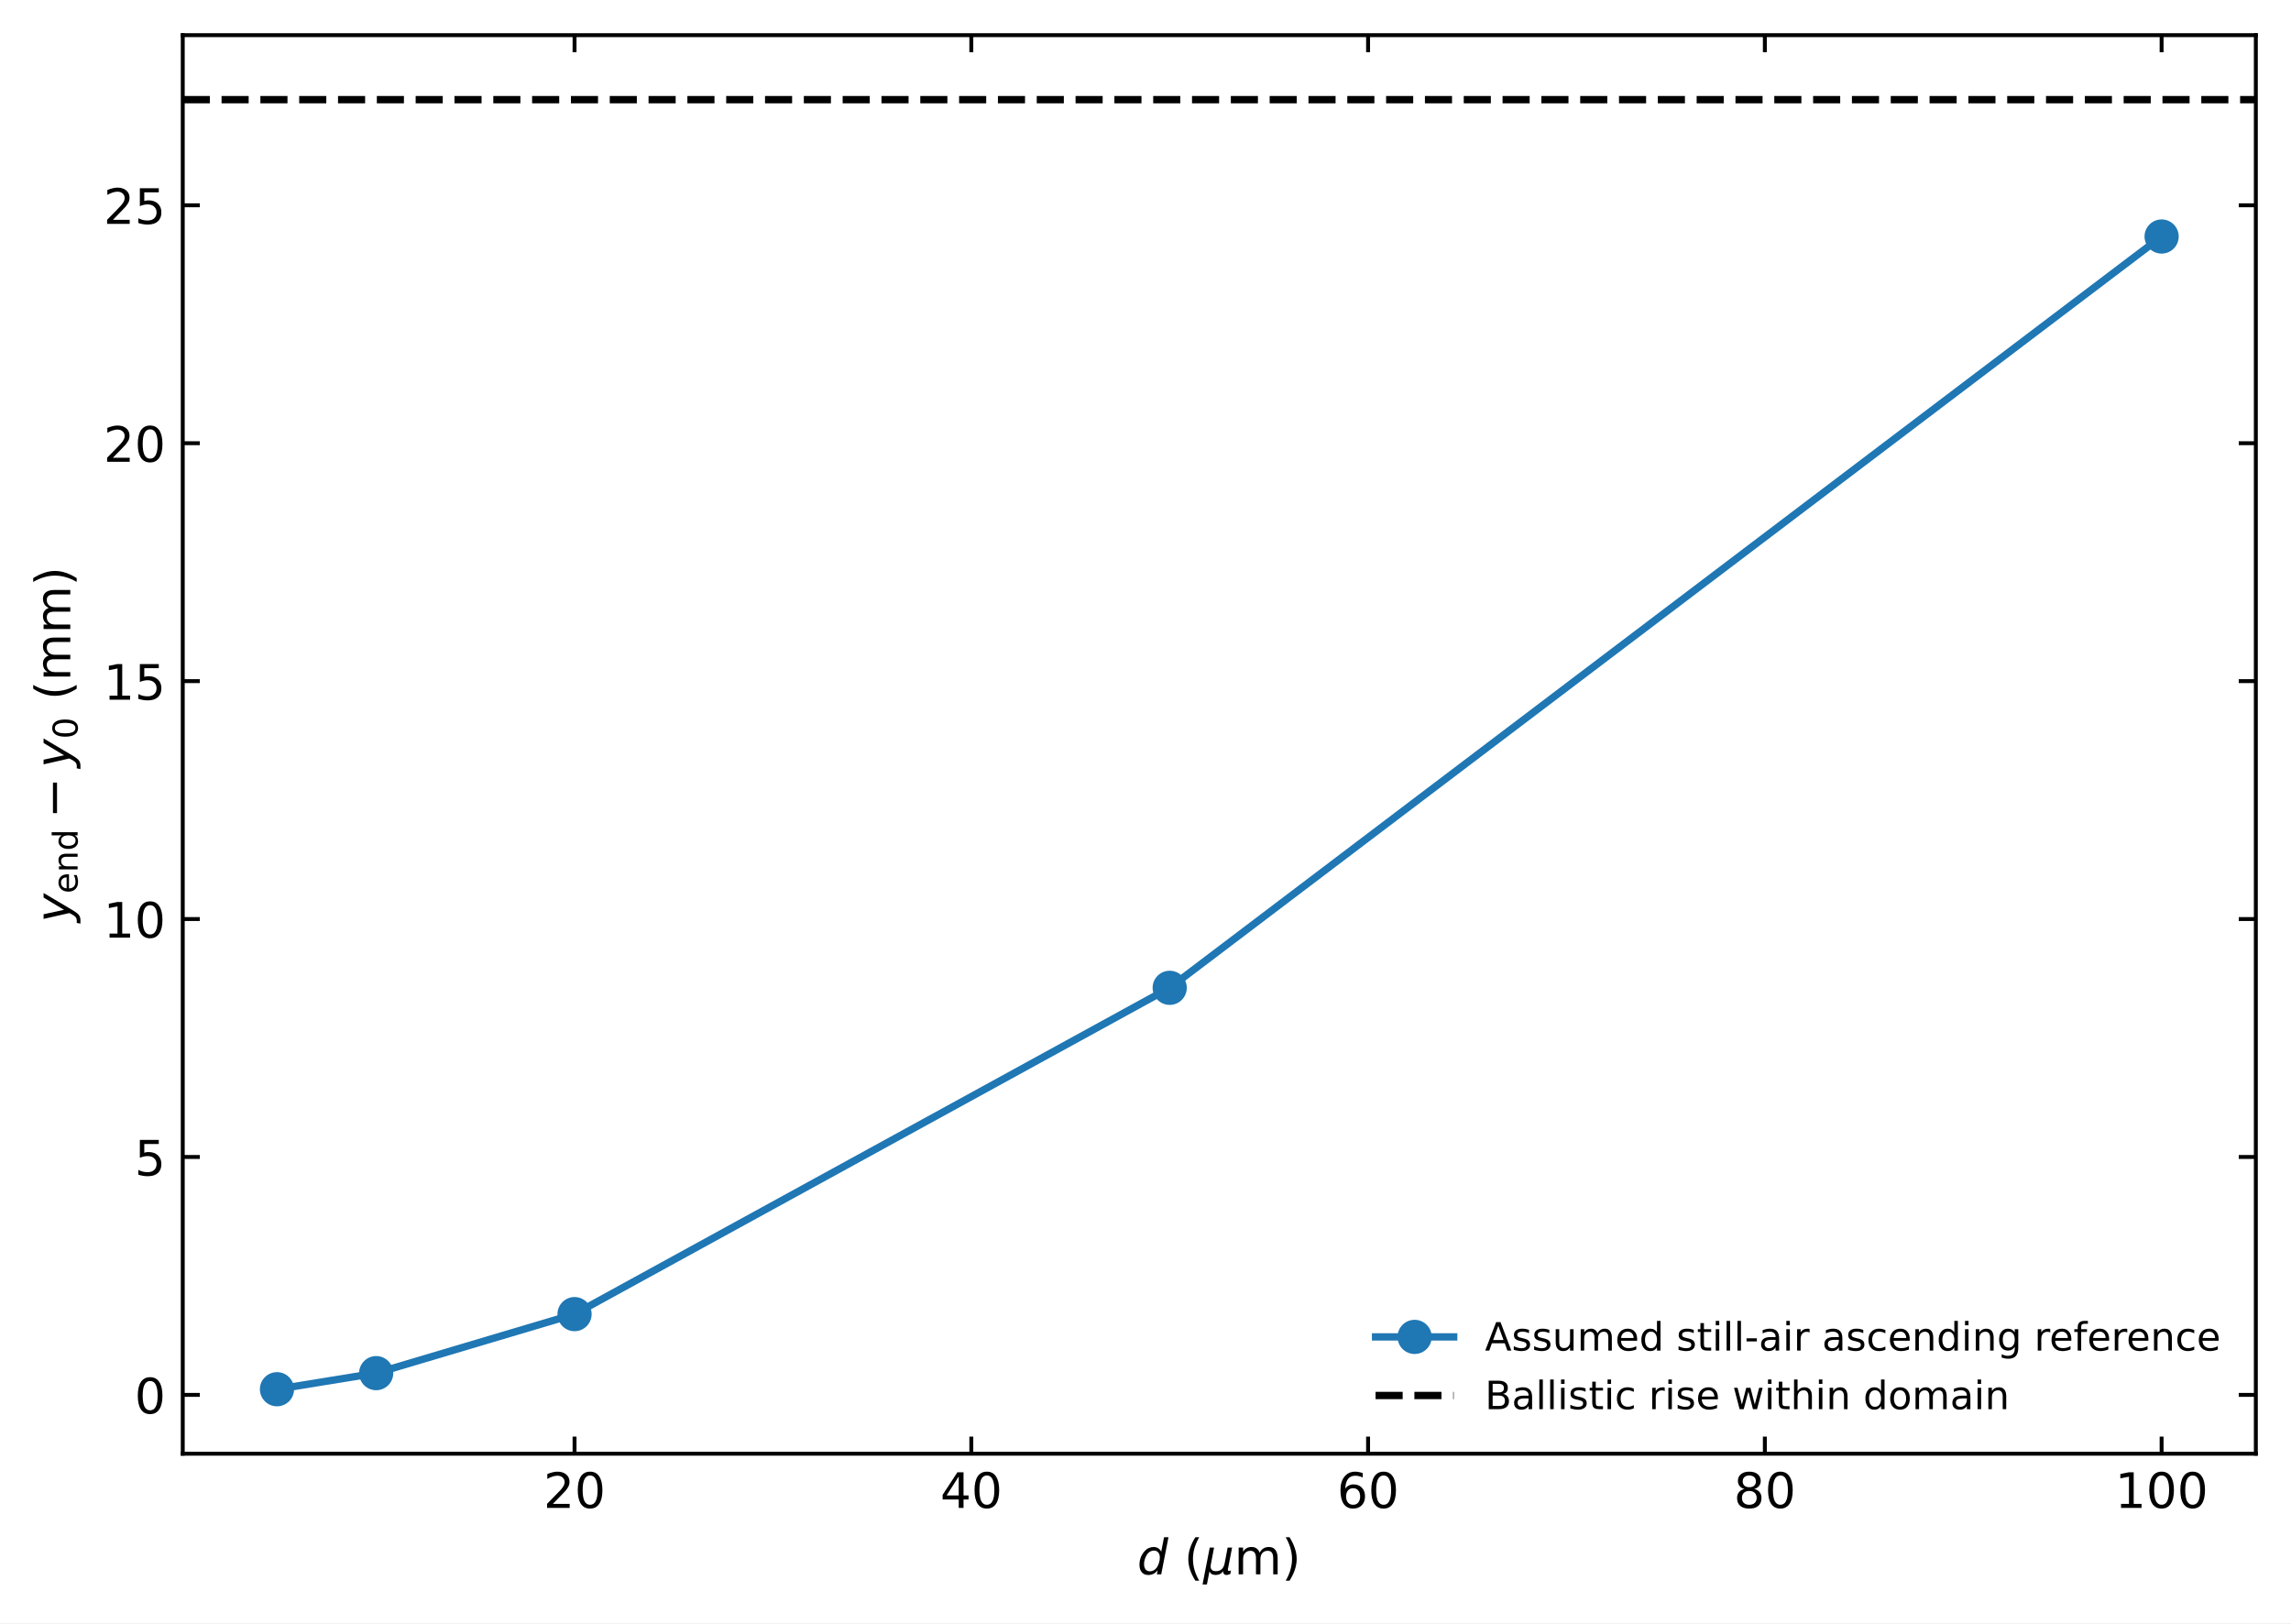
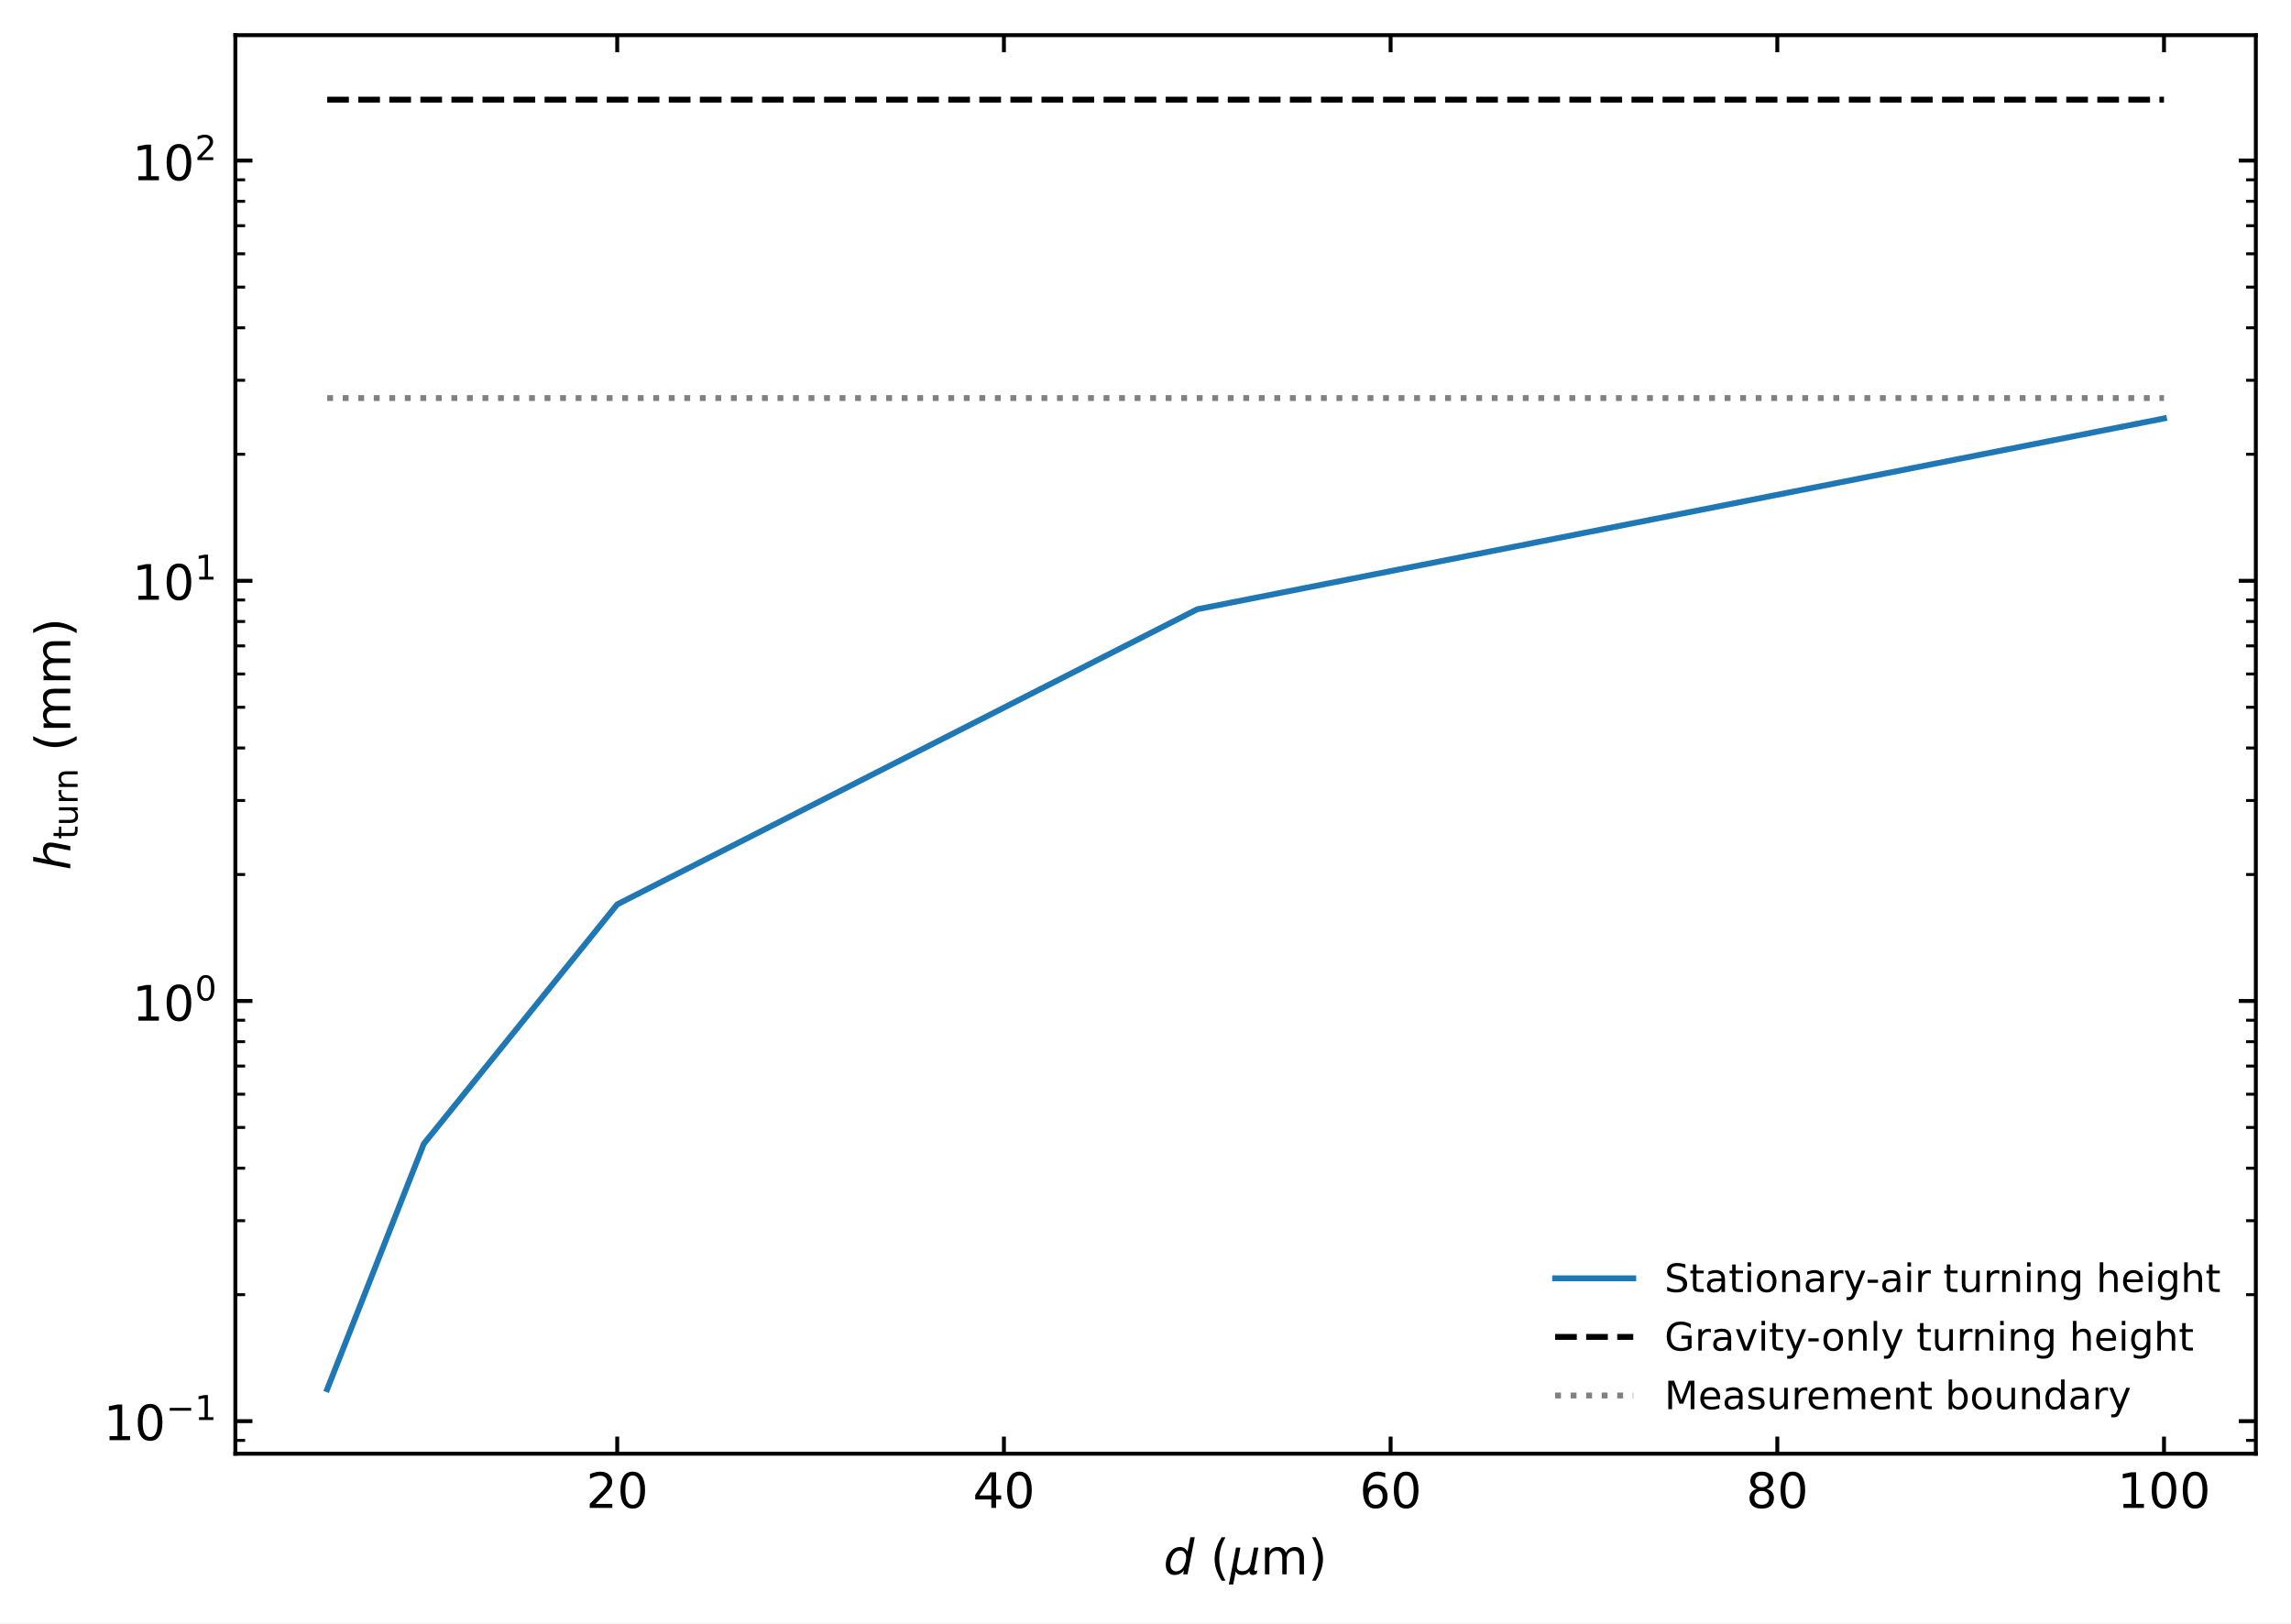
<svg xmlns="http://www.w3.org/2000/svg" xmlns:xlink="http://www.w3.org/1999/xlink" width="469.2pt" height="332.4pt" viewBox="0 0 469.2 332.4" version="1.1">
  <defs>
    <style type="text/css">*{stroke-linejoin: round; stroke-linecap: butt}</style>
  </defs>
  <g id="figure_1">
    <g id="patch_1">
      <path d="M 0 332.4  L 469.2 332.4  L 469.2 0  L 0 0  z " style="fill: #ffffff" />
    </g>
    <g id="axes_1">
      <g id="patch_2">
-         <path d="M 37.427 297.697  L 462 297.697  L 462 7.2  L 37.427 7.2  z " style="fill: #ffffff" />
+         <path d="M 48.202 297.697  L 462 297.697  L 462 7.2  L 48.202 7.2  z " style="fill: #ffffff" />
      </g>
      <g id="matplotlib.axis_1">
        <g id="xtick_1">
          <g id="line2d_1">
            <defs>
-               <path id="mc910873d5f" d="M 0 0  L 0 -3.5  " style="stroke: #000000; stroke-width: 0.8" />
+               <path id="m70e5ab8c6e" d="M 0 0  L 0 -3.5  " style="stroke: #000000; stroke-width: 0.8" />
            </defs>
            <g>
-               <use xlink:href="#mc910873d5f" x="117.669" y="297.697" style="stroke: #000000; stroke-width: 0.8" />
+               <use xlink:href="#m70e5ab8c6e" x="126.408" y="297.697" style="stroke: #000000; stroke-width: 0.8" />
            </g>
          </g>
          <g id="line2d_2">
            <defs>
-               <path id="m589ef40800" d="M 0 0  L 0 3.5  " style="stroke: #000000; stroke-width: 0.8" />
+               <path id="m7410b7ecce" d="M 0 0  L 0 3.5  " style="stroke: #000000; stroke-width: 0.8" />
            </defs>
            <g>
-               <use xlink:href="#m589ef40800" x="117.669" y="7.2" style="stroke: #000000; stroke-width: 0.8" />
+               <use xlink:href="#m7410b7ecce" x="126.408" y="7.2" style="stroke: #000000; stroke-width: 0.8" />
            </g>
          </g>
          <g id="text_1">
-             <text style="font-size: 10px; font-family: 'DejaVu Sans'; text-anchor: middle" x="117.669" y="308.795" transform="rotate(-0 117.6695 308.7948)">20</text>
+             <text style="font-size: 10px; font-family: 'DejaVu Sans'; text-anchor: middle" x="126.408" y="308.795" transform="rotate(-0 126.408 308.7948)">20</text>
          </g>
        </g>
        <g id="xtick_2">
          <g id="line2d_3">
            <g>
-               <use xlink:href="#mc910873d5f" x="198.927" y="297.697" style="stroke: #000000; stroke-width: 0.8" />
+               <use xlink:href="#m70e5ab8c6e" x="205.604" y="297.697" style="stroke: #000000; stroke-width: 0.8" />
            </g>
          </g>
          <g id="line2d_4">
            <g>
-               <use xlink:href="#m589ef40800" x="198.927" y="7.2" style="stroke: #000000; stroke-width: 0.8" />
+               <use xlink:href="#m7410b7ecce" x="205.604" y="7.2" style="stroke: #000000; stroke-width: 0.8" />
            </g>
          </g>
          <g id="text_2">
-             <text style="font-size: 10px; font-family: 'DejaVu Sans'; text-anchor: middle" x="198.927" y="308.795" transform="rotate(-0 198.9273 308.7948)">40</text>
+             <text style="font-size: 10px; font-family: 'DejaVu Sans'; text-anchor: middle" x="205.604" y="308.795" transform="rotate(-0 205.6037 308.7948)">40</text>
          </g>
        </g>
        <g id="xtick_3">
          <g id="line2d_5">
            <g>
-               <use xlink:href="#mc910873d5f" x="280.185" y="297.697" style="stroke: #000000; stroke-width: 0.8" />
+               <use xlink:href="#m70e5ab8c6e" x="284.799" y="297.697" style="stroke: #000000; stroke-width: 0.8" />
            </g>
          </g>
          <g id="line2d_6">
            <g>
-               <use xlink:href="#m589ef40800" x="280.185" y="7.2" style="stroke: #000000; stroke-width: 0.8" />
+               <use xlink:href="#m7410b7ecce" x="284.799" y="7.2" style="stroke: #000000; stroke-width: 0.8" />
            </g>
          </g>
          <g id="text_3">
-             <text style="font-size: 10px; font-family: 'DejaVu Sans'; text-anchor: middle" x="280.185" y="308.795" transform="rotate(-0 280.1851 308.7948)">60</text>
+             <text style="font-size: 10px; font-family: 'DejaVu Sans'; text-anchor: middle" x="284.799" y="308.795" transform="rotate(-0 284.7993 308.7948)">60</text>
          </g>
        </g>
        <g id="xtick_4">
          <g id="line2d_7">
            <g>
-               <use xlink:href="#mc910873d5f" x="361.443" y="297.697" style="stroke: #000000; stroke-width: 0.8" />
+               <use xlink:href="#m70e5ab8c6e" x="363.995" y="297.697" style="stroke: #000000; stroke-width: 0.8" />
            </g>
          </g>
          <g id="line2d_8">
            <g>
-               <use xlink:href="#m589ef40800" x="361.443" y="7.2" style="stroke: #000000; stroke-width: 0.8" />
+               <use xlink:href="#m7410b7ecce" x="363.995" y="7.2" style="stroke: #000000; stroke-width: 0.8" />
            </g>
          </g>
          <g id="text_4">
-             <text style="font-size: 10px; font-family: 'DejaVu Sans'; text-anchor: middle" x="361.443" y="308.795" transform="rotate(-0 361.443 308.7948)">80</text>
+             <text style="font-size: 10px; font-family: 'DejaVu Sans'; text-anchor: middle" x="363.995" y="308.795" transform="rotate(-0 363.9949 308.7948)">80</text>
          </g>
        </g>
        <g id="xtick_5">
          <g id="line2d_9">
            <g>
-               <use xlink:href="#mc910873d5f" x="442.701" y="297.697" style="stroke: #000000; stroke-width: 0.8" />
+               <use xlink:href="#m70e5ab8c6e" x="443.191" y="297.697" style="stroke: #000000; stroke-width: 0.8" />
            </g>
          </g>
          <g id="line2d_10">
            <g>
-               <use xlink:href="#m589ef40800" x="442.701" y="7.2" style="stroke: #000000; stroke-width: 0.8" />
+               <use xlink:href="#m7410b7ecce" x="443.191" y="7.2" style="stroke: #000000; stroke-width: 0.8" />
            </g>
          </g>
          <g id="text_5">
-             <text style="font-size: 10px; font-family: 'DejaVu Sans'; text-anchor: middle" x="442.701" y="308.795" transform="rotate(-0 442.7008 308.7948)">100</text>
+             <text style="font-size: 10px; font-family: 'DejaVu Sans'; text-anchor: middle" x="443.191" y="308.795" transform="rotate(-0 443.1906 308.7948)">100</text>
          </g>
        </g>
        <g id="text_6">
-           <g transform="translate(232.9134 322.7972)">
+           <g transform="translate(238.3009 322.7972)">
            <text>
              <tspan x="0" y="-0.406" style="font-style: oblique; font-size: 10px; font-family: 'DejaVu Sans'">d</tspan>
              <tspan x="13.496" y="-0.406" style="font-style: oblique; font-size: 10px; font-family: 'DejaVu Sans'">μ</tspan>
              <tspan x="9.595" y="-0.406" style="font-size: 10px; font-family: 'DejaVu Sans'">(</tspan>
              <tspan x="19.858" y="-0.406" style="font-size: 10px; font-family: 'DejaVu Sans'">m</tspan>
              <tspan x="29.6" y="-0.406" style="font-size: 10px; font-family: 'DejaVu Sans'">)</tspan>
            </text>
          </g>
        </g>
      </g>
      <g id="matplotlib.axis_2">
        <g id="ytick_1">
          <g id="line2d_11">
            <defs>
-               <path id="m92da86b594" d="M 0 0  L 3.5 0  " style="stroke: #000000; stroke-width: 0.8" />
+               <path id="mdb0e8199ae" d="M 0 0  L 3.5 0  " style="stroke: #000000; stroke-width: 0.8" />
            </defs>
            <g>
-               <use xlink:href="#m92da86b594" x="37.427" y="285.654" style="stroke: #000000; stroke-width: 0.8" />
+               <use xlink:href="#mdb0e8199ae" x="48.202" y="291.033" style="stroke: #000000; stroke-width: 0.8" />
            </g>
          </g>
          <g id="line2d_12">
            <defs>
-               <path id="m4692ab8571" d="M 0 0  L -3.5 0  " style="stroke: #000000; stroke-width: 0.8" />
+               <path id="m2594c4695d" d="M 0 0  L -3.5 0  " style="stroke: #000000; stroke-width: 0.8" />
            </defs>
            <g>
-               <use xlink:href="#m4692ab8571" x="462" y="285.654" style="stroke: #000000; stroke-width: 0.8" />
+               <use xlink:href="#m2594c4695d" x="462" y="291.033" style="stroke: #000000; stroke-width: 0.8" />
            </g>
          </g>
          <g id="text_7">
-             <text style="font-size: 10px; font-family: 'DejaVu Sans'; text-anchor: end" x="33.927" y="289.452" transform="rotate(-0 33.92734 289.4524)">0</text>
+             <g transform="translate(21.20234 295.6833)">
+               <text>
+                 <tspan x="0" y="-0.762" style="font-size: 10px; font-family: 'DejaVu Sans'">1</tspan>
+                 <tspan x="6.362" y="-0.762" style="font-size: 10px; font-family: 'DejaVu Sans'">0</tspan>
+                 <tspan x="12.82" y="-4.892" style="font-size: 7px; font-family: 'DejaVu Sans'">−</tspan>
+                 <tspan x="18.686" y="-4.892" style="font-size: 7px; font-family: 'DejaVu Sans'">1</tspan>
+               </text>
+             </g>
          </g>
        </g>
        <g id="ytick_2">
          <g id="line2d_13">
            <g>
-               <use xlink:href="#m92da86b594" x="37.427" y="236.932" style="stroke: #000000; stroke-width: 0.8" />
+               <use xlink:href="#mdb0e8199ae" x="48.202" y="204.984" style="stroke: #000000; stroke-width: 0.8" />
            </g>
          </g>
          <g id="line2d_14">
            <g>
-               <use xlink:href="#m4692ab8571" x="462" y="236.932" style="stroke: #000000; stroke-width: 0.8" />
+               <use xlink:href="#m2594c4695d" x="462" y="204.984" style="stroke: #000000; stroke-width: 0.8" />
            </g>
          </g>
          <g id="text_8">
-             <text style="font-size: 10px; font-family: 'DejaVu Sans'; text-anchor: end" x="33.927" y="240.731" transform="rotate(-0 33.92734 240.7306)">5</text>
+             <g transform="translate(27.10234 209.6842)">
+               <text>
+                 <tspan x="0" y="-0.675" style="font-size: 10px; font-family: 'DejaVu Sans'">1</tspan>
+                 <tspan x="6.362" y="-0.675" style="font-size: 10px; font-family: 'DejaVu Sans'">0</tspan>
+                 <tspan x="12.82" y="-4.805" style="font-size: 7px; font-family: 'DejaVu Sans'">0</tspan>
+               </text>
+             </g>
          </g>
        </g>
        <g id="ytick_3">
          <g id="line2d_15">
            <g>
-               <use xlink:href="#m92da86b594" x="37.427" y="188.21" style="stroke: #000000; stroke-width: 0.8" />
+               <use xlink:href="#mdb0e8199ae" x="48.202" y="118.935" style="stroke: #000000; stroke-width: 0.8" />
            </g>
          </g>
          <g id="line2d_16">
            <g>
-               <use xlink:href="#m4692ab8571" x="462" y="188.21" style="stroke: #000000; stroke-width: 0.8" />
+               <use xlink:href="#m2594c4695d" x="462" y="118.935" style="stroke: #000000; stroke-width: 0.8" />
            </g>
          </g>
          <g id="text_9">
-             <text style="font-size: 10px; font-family: 'DejaVu Sans'; text-anchor: end" x="33.927" y="192.009" transform="rotate(-0 33.92734 192.0088)">10</text>
+             <g transform="translate(27.10234 123.5851)">
+               <text>
+                 <tspan x="0" y="-0.762" style="font-size: 10px; font-family: 'DejaVu Sans'">1</tspan>
+                 <tspan x="6.362" y="-0.762" style="font-size: 10px; font-family: 'DejaVu Sans'">0</tspan>
+                 <tspan x="12.82" y="-4.892" style="font-size: 7px; font-family: 'DejaVu Sans'">1</tspan>
+               </text>
+             </g>
          </g>
        </g>
        <g id="ytick_4">
          <g id="line2d_17">
            <g>
-               <use xlink:href="#m92da86b594" x="37.427" y="139.488" style="stroke: #000000; stroke-width: 0.8" />
+               <use xlink:href="#mdb0e8199ae" x="48.202" y="32.886" style="stroke: #000000; stroke-width: 0.8" />
            </g>
          </g>
          <g id="line2d_18">
            <g>
-               <use xlink:href="#m4692ab8571" x="462" y="139.488" style="stroke: #000000; stroke-width: 0.8" />
+               <use xlink:href="#m2594c4695d" x="462" y="32.886" style="stroke: #000000; stroke-width: 0.8" />
            </g>
          </g>
          <g id="text_10">
-             <text style="font-size: 10px; font-family: 'DejaVu Sans'; text-anchor: end" x="33.927" y="143.287" transform="rotate(-0 33.92734 143.2871)">15</text>
+             <g transform="translate(27.10234 37.58593)">
+               <text>
+                 <tspan x="0" y="-0.675" style="font-size: 10px; font-family: 'DejaVu Sans'">1</tspan>
+                 <tspan x="6.362" y="-0.675" style="font-size: 10px; font-family: 'DejaVu Sans'">0</tspan>
+                 <tspan x="12.82" y="-4.805" style="font-size: 7px; font-family: 'DejaVu Sans'">2</tspan>
+               </text>
+             </g>
          </g>
        </g>
        <g id="ytick_5">
          <g id="line2d_19">
-             <g>
-               <use xlink:href="#m92da86b594" x="37.427" y="90.766" style="stroke: #000000; stroke-width: 0.8" />
+             <defs>
+               <path id="m0aed2b1f19" d="M 0 0  L 2 0  " style="stroke: #000000; stroke-width: 0.6" />
+             </defs>
+             <g>
+               <use xlink:href="#m0aed2b1f19" x="48.202" y="294.971" style="stroke: #000000; stroke-width: 0.6" />
            </g>
          </g>
          <g id="line2d_20">
-             <g>
-               <use xlink:href="#m4692ab8571" x="462" y="90.766" style="stroke: #000000; stroke-width: 0.8" />
-             </g>
-           </g>
-           <g id="text_11">
-             <text style="font-size: 10px; font-family: 'DejaVu Sans'; text-anchor: end" x="33.927" y="94.565" transform="rotate(-0 33.92734 94.56529)">20</text>
+             <defs>
+               <path id="med1866f672" d="M 0 0  L -2 0  " style="stroke: #000000; stroke-width: 0.6" />
+             </defs>
+             <g>
+               <use xlink:href="#med1866f672" x="462" y="294.971" style="stroke: #000000; stroke-width: 0.6" />
+             </g>
          </g>
        </g>
        <g id="ytick_6">
          <g id="line2d_21">
            <g>
-               <use xlink:href="#m92da86b594" x="37.427" y="42.045" style="stroke: #000000; stroke-width: 0.8" />
+               <use xlink:href="#m0aed2b1f19" x="48.202" y="265.13" style="stroke: #000000; stroke-width: 0.6" />
            </g>
          </g>
          <g id="line2d_22">
            <g>
-               <use xlink:href="#m4692ab8571" x="462" y="42.045" style="stroke: #000000; stroke-width: 0.8" />
-             </g>
-           </g>
-           <g id="text_12">
-             <text style="font-size: 10px; font-family: 'DejaVu Sans'; text-anchor: end" x="33.927" y="45.844" transform="rotate(-0 33.92734 45.84351)">25</text>
-           </g>
-         </g>
-         <g id="text_13">
-           <g transform="translate(14.8 188.8986) rotate(-90)">
+               <use xlink:href="#med1866f672" x="462" y="265.13" style="stroke: #000000; stroke-width: 0.6" />
+             </g>
+           </g>
+         </g>
+         <g id="ytick_7">
+           <g id="line2d_23">
+             <g>
+               <use xlink:href="#m0aed2b1f19" x="48.202" y="249.977" style="stroke: #000000; stroke-width: 0.6" />
+             </g>
+           </g>
+           <g id="line2d_24">
+             <g>
+               <use xlink:href="#med1866f672" x="462" y="249.977" style="stroke: #000000; stroke-width: 0.6" />
+             </g>
+           </g>
+         </g>
+         <g id="ytick_8">
+           <g id="line2d_25">
+             <g>
+               <use xlink:href="#m0aed2b1f19" x="48.202" y="239.227" style="stroke: #000000; stroke-width: 0.6" />
+             </g>
+           </g>
+           <g id="line2d_26">
+             <g>
+               <use xlink:href="#med1866f672" x="462" y="239.227" style="stroke: #000000; stroke-width: 0.6" />
+             </g>
+           </g>
+         </g>
+         <g id="ytick_9">
+           <g id="line2d_27">
+             <g>
+               <use xlink:href="#m0aed2b1f19" x="48.202" y="230.888" style="stroke: #000000; stroke-width: 0.6" />
+             </g>
+           </g>
+           <g id="line2d_28">
+             <g>
+               <use xlink:href="#med1866f672" x="462" y="230.888" style="stroke: #000000; stroke-width: 0.6" />
+             </g>
+           </g>
+         </g>
+         <g id="ytick_10">
+           <g id="line2d_29">
+             <g>
+               <use xlink:href="#m0aed2b1f19" x="48.202" y="224.074" style="stroke: #000000; stroke-width: 0.6" />
+             </g>
+           </g>
+           <g id="line2d_30">
+             <g>
+               <use xlink:href="#med1866f672" x="462" y="224.074" style="stroke: #000000; stroke-width: 0.6" />
+             </g>
+           </g>
+         </g>
+         <g id="ytick_11">
+           <g id="line2d_31">
+             <g>
+               <use xlink:href="#m0aed2b1f19" x="48.202" y="218.313" style="stroke: #000000; stroke-width: 0.6" />
+             </g>
+           </g>
+           <g id="line2d_32">
+             <g>
+               <use xlink:href="#med1866f672" x="462" y="218.313" style="stroke: #000000; stroke-width: 0.6" />
+             </g>
+           </g>
+         </g>
+         <g id="ytick_12">
+           <g id="line2d_33">
+             <g>
+               <use xlink:href="#m0aed2b1f19" x="48.202" y="213.323" style="stroke: #000000; stroke-width: 0.6" />
+             </g>
+           </g>
+           <g id="line2d_34">
+             <g>
+               <use xlink:href="#med1866f672" x="462" y="213.323" style="stroke: #000000; stroke-width: 0.6" />
+             </g>
+           </g>
+         </g>
+         <g id="ytick_13">
+           <g id="line2d_35">
+             <g>
+               <use xlink:href="#m0aed2b1f19" x="48.202" y="208.922" style="stroke: #000000; stroke-width: 0.6" />
+             </g>
+           </g>
+           <g id="line2d_36">
+             <g>
+               <use xlink:href="#med1866f672" x="462" y="208.922" style="stroke: #000000; stroke-width: 0.6" />
+             </g>
+           </g>
+         </g>
+         <g id="ytick_14">
+           <g id="line2d_37">
+             <g>
+               <use xlink:href="#m0aed2b1f19" x="48.202" y="179.081" style="stroke: #000000; stroke-width: 0.6" />
+             </g>
+           </g>
+           <g id="line2d_38">
+             <g>
+               <use xlink:href="#med1866f672" x="462" y="179.081" style="stroke: #000000; stroke-width: 0.6" />
+             </g>
+           </g>
+         </g>
+         <g id="ytick_15">
+           <g id="line2d_39">
+             <g>
+               <use xlink:href="#m0aed2b1f19" x="48.202" y="163.928" style="stroke: #000000; stroke-width: 0.6" />
+             </g>
+           </g>
+           <g id="line2d_40">
+             <g>
+               <use xlink:href="#med1866f672" x="462" y="163.928" style="stroke: #000000; stroke-width: 0.6" />
+             </g>
+           </g>
+         </g>
+         <g id="ytick_16">
+           <g id="line2d_41">
+             <g>
+               <use xlink:href="#m0aed2b1f19" x="48.202" y="153.177" style="stroke: #000000; stroke-width: 0.6" />
+             </g>
+           </g>
+           <g id="line2d_42">
+             <g>
+               <use xlink:href="#med1866f672" x="462" y="153.177" style="stroke: #000000; stroke-width: 0.6" />
+             </g>
+           </g>
+         </g>
+         <g id="ytick_17">
+           <g id="line2d_43">
+             <g>
+               <use xlink:href="#m0aed2b1f19" x="48.202" y="144.838" style="stroke: #000000; stroke-width: 0.6" />
+             </g>
+           </g>
+           <g id="line2d_44">
+             <g>
+               <use xlink:href="#med1866f672" x="462" y="144.838" style="stroke: #000000; stroke-width: 0.6" />
+             </g>
+           </g>
+         </g>
+         <g id="ytick_18">
+           <g id="line2d_45">
+             <g>
+               <use xlink:href="#m0aed2b1f19" x="48.202" y="138.025" style="stroke: #000000; stroke-width: 0.6" />
+             </g>
+           </g>
+           <g id="line2d_46">
+             <g>
+               <use xlink:href="#med1866f672" x="462" y="138.025" style="stroke: #000000; stroke-width: 0.6" />
+             </g>
+           </g>
+         </g>
+         <g id="ytick_19">
+           <g id="line2d_47">
+             <g>
+               <use xlink:href="#m0aed2b1f19" x="48.202" y="132.264" style="stroke: #000000; stroke-width: 0.6" />
+             </g>
+           </g>
+           <g id="line2d_48">
+             <g>
+               <use xlink:href="#med1866f672" x="462" y="132.264" style="stroke: #000000; stroke-width: 0.6" />
+             </g>
+           </g>
+         </g>
+         <g id="ytick_20">
+           <g id="line2d_49">
+             <g>
+               <use xlink:href="#m0aed2b1f19" x="48.202" y="127.274" style="stroke: #000000; stroke-width: 0.6" />
+             </g>
+           </g>
+           <g id="line2d_50">
+             <g>
+               <use xlink:href="#med1866f672" x="462" y="127.274" style="stroke: #000000; stroke-width: 0.6" />
+             </g>
+           </g>
+         </g>
+         <g id="ytick_21">
+           <g id="line2d_51">
+             <g>
+               <use xlink:href="#m0aed2b1f19" x="48.202" y="122.872" style="stroke: #000000; stroke-width: 0.6" />
+             </g>
+           </g>
+           <g id="line2d_52">
+             <g>
+               <use xlink:href="#med1866f672" x="462" y="122.872" style="stroke: #000000; stroke-width: 0.6" />
+             </g>
+           </g>
+         </g>
+         <g id="ytick_22">
+           <g id="line2d_53">
+             <g>
+               <use xlink:href="#m0aed2b1f19" x="48.202" y="93.032" style="stroke: #000000; stroke-width: 0.6" />
+             </g>
+           </g>
+           <g id="line2d_54">
+             <g>
+               <use xlink:href="#med1866f672" x="462" y="93.032" style="stroke: #000000; stroke-width: 0.6" />
+             </g>
+           </g>
+         </g>
+         <g id="ytick_23">
+           <g id="line2d_55">
+             <g>
+               <use xlink:href="#m0aed2b1f19" x="48.202" y="77.879" style="stroke: #000000; stroke-width: 0.6" />
+             </g>
+           </g>
+           <g id="line2d_56">
+             <g>
+               <use xlink:href="#med1866f672" x="462" y="77.879" style="stroke: #000000; stroke-width: 0.6" />
+             </g>
+           </g>
+         </g>
+         <g id="ytick_24">
+           <g id="line2d_57">
+             <g>
+               <use xlink:href="#m0aed2b1f19" x="48.202" y="67.128" style="stroke: #000000; stroke-width: 0.6" />
+             </g>
+           </g>
+           <g id="line2d_58">
+             <g>
+               <use xlink:href="#med1866f672" x="462" y="67.128" style="stroke: #000000; stroke-width: 0.6" />
+             </g>
+           </g>
+         </g>
+         <g id="ytick_25">
+           <g id="line2d_59">
+             <g>
+               <use xlink:href="#m0aed2b1f19" x="48.202" y="58.789" style="stroke: #000000; stroke-width: 0.6" />
+             </g>
+           </g>
+           <g id="line2d_60">
+             <g>
+               <use xlink:href="#med1866f672" x="462" y="58.789" style="stroke: #000000; stroke-width: 0.6" />
+             </g>
+           </g>
+         </g>
+         <g id="ytick_26">
+           <g id="line2d_61">
+             <g>
+               <use xlink:href="#m0aed2b1f19" x="48.202" y="51.976" style="stroke: #000000; stroke-width: 0.6" />
+             </g>
+           </g>
+           <g id="line2d_62">
+             <g>
+               <use xlink:href="#med1866f672" x="462" y="51.976" style="stroke: #000000; stroke-width: 0.6" />
+             </g>
+           </g>
+         </g>
+         <g id="ytick_27">
+           <g id="line2d_63">
+             <g>
+               <use xlink:href="#m0aed2b1f19" x="48.202" y="46.215" style="stroke: #000000; stroke-width: 0.6" />
+             </g>
+           </g>
+           <g id="line2d_64">
+             <g>
+               <use xlink:href="#med1866f672" x="462" y="46.215" style="stroke: #000000; stroke-width: 0.6" />
+             </g>
+           </g>
+         </g>
+         <g id="ytick_28">
+           <g id="line2d_65">
+             <g>
+               <use xlink:href="#m0aed2b1f19" x="48.202" y="41.225" style="stroke: #000000; stroke-width: 0.6" />
+             </g>
+           </g>
+           <g id="line2d_66">
+             <g>
+               <use xlink:href="#med1866f672" x="462" y="41.225" style="stroke: #000000; stroke-width: 0.6" />
+             </g>
+           </g>
+         </g>
+         <g id="ytick_29">
+           <g id="line2d_67">
+             <g>
+               <use xlink:href="#m0aed2b1f19" x="48.202" y="36.823" style="stroke: #000000; stroke-width: 0.6" />
+             </g>
+           </g>
+           <g id="line2d_68">
+             <g>
+               <use xlink:href="#med1866f672" x="462" y="36.823" style="stroke: #000000; stroke-width: 0.6" />
+             </g>
+           </g>
+         </g>
+         <g id="text_11">
+           <g transform="translate(14.8 178.1986) rotate(-90)">
            <text>
-               <tspan x="0" y="-0.406" style="font-style: oblique; font-size: 10px; font-family: 'DejaVu Sans'">y</tspan>
-               <tspan x="31.653" y="-0.406" style="font-style: oblique; font-size: 10px; font-family: 'DejaVu Sans'">y</tspan>
-               <tspan x="5.918" y="1.094" style="font-size: 7px; font-family: 'DejaVu Sans'">e</tspan>
-               <tspan x="10.225" y="1.094" style="font-size: 7px; font-family: 'DejaVu Sans'">n</tspan>
-               <tspan x="14.661" y="1.094" style="font-size: 7px; font-family: 'DejaVu Sans'">d</tspan>
-               <tspan x="37.571" y="1.094" style="font-size: 7px; font-family: 'DejaVu Sans'">0</tspan>
-               <tspan x="21.326" y="-0.406" style="font-size: 10px; font-family: 'DejaVu Sans'">−</tspan>
-               <tspan x="45.545" y="-0.406" style="font-size: 10px; font-family: 'DejaVu Sans'">(</tspan>
-               <tspan x="49.447" y="-0.406" style="font-size: 10px; font-family: 'DejaVu Sans'">m</tspan>
-               <tspan x="59.188" y="-0.406" style="font-size: 10px; font-family: 'DejaVu Sans'">m</tspan>
-               <tspan x="68.929" y="-0.406" style="font-size: 10px; font-family: 'DejaVu Sans'">)</tspan>
+               <tspan x="0" y="-0.406" style="font-style: oblique; font-size: 10px; font-family: 'DejaVu Sans'">h</tspan>
+               <tspan x="6.338" y="1.094" style="font-size: 7px; font-family: 'DejaVu Sans'">t</tspan>
+               <tspan x="9.083" y="1.094" style="font-size: 7px; font-family: 'DejaVu Sans'">u</tspan>
+               <tspan x="13.519" y="1.094" style="font-size: 7px; font-family: 'DejaVu Sans'">r</tspan>
+               <tspan x="16.397" y="1.094" style="font-size: 7px; font-family: 'DejaVu Sans'">n</tspan>
+               <tspan x="24.354" y="-0.406" style="font-size: 10px; font-family: 'DejaVu Sans'">(</tspan>
+               <tspan x="28.255" y="-0.406" style="font-size: 10px; font-family: 'DejaVu Sans'">m</tspan>
+               <tspan x="37.997" y="-0.406" style="font-size: 10px; font-family: 'DejaVu Sans'">m</tspan>
+               <tspan x="47.738" y="-0.406" style="font-size: 10px; font-family: 'DejaVu Sans'">)</tspan>
            </text>
          </g>
        </g>
      </g>
-       <g id="line2d_23">
-         <path d="M 56.726 284.493  L 77.041 281.196  L 117.669 269.11  L 239.556 202.29  L 442.701 48.434  " clip-path="url(#pb90062d2eb)" style="fill: none; stroke: #1f77b4; stroke-width: 1.5; stroke-linecap: square" />
-         <defs>
-           <path id="ma35809902c" d="M 0 3  C 0.796 3 1.559 2.684 2.121 2.121  C 2.684 1.559 3 0.796 3 0  C 3 -0.796 2.684 -1.559 2.121 -2.121  C 1.559 -2.684 0.796 -3 0 -3  C -0.796 -3 -1.559 -2.684 -2.121 -2.121  C -2.684 -1.559 -3 -0.796 -3 0  C -3 0.796 -2.684 1.559 -2.121 2.121  C -1.559 2.684 -0.796 3 0 3  z " style="stroke: #1f77b4" />
-         </defs>
-         <g clip-path="url(#pb90062d2eb)">
-           <use xlink:href="#ma35809902c" x="56.726" y="284.493" style="fill: #1f77b4; stroke: #1f77b4" />
-           <use xlink:href="#ma35809902c" x="77.041" y="281.196" style="fill: #1f77b4; stroke: #1f77b4" />
-           <use xlink:href="#ma35809902c" x="117.669" y="269.11" style="fill: #1f77b4; stroke: #1f77b4" />
-           <use xlink:href="#ma35809902c" x="239.556" y="202.29" style="fill: #1f77b4; stroke: #1f77b4" />
-           <use xlink:href="#ma35809902c" x="442.701" y="48.434" style="fill: #1f77b4; stroke: #1f77b4" />
-         </g>
-       </g>
-       <g id="line2d_24">
-         <path d="M 37.427 20.404  L 462 20.404  " clip-path="url(#pb90062d2eb)" style="fill: none; stroke-dasharray: 5.55,2.4; stroke-dashoffset: 0; stroke: #000000; stroke-width: 1.5" />
+       <g id="line2d_69">
+         <path d="M 67.011 284.493  L 86.81 234.213  L 126.408 185.203  L 245.201 124.767  L 443.191 85.686  " clip-path="url(#p1f2b7d34db)" style="fill: none; stroke: #1f77b4; stroke-width: 1.2; stroke-linecap: square" />
+       </g>
+       <g id="line2d_70">
+         <path d="M 67.011 20.404  L 86.81 20.404  L 126.408 20.404  L 245.201 20.404  L 443.191 20.404  " clip-path="url(#p1f2b7d34db)" style="fill: none; stroke-dasharray: 4.44,1.92; stroke-dashoffset: 0; stroke: #000000; stroke-width: 1.2" />
+       </g>
+       <g id="line2d_71">
+         <path d="M 67.011 81.512  L 86.81 81.512  L 126.408 81.512  L 245.201 81.512  L 443.191 81.512  " clip-path="url(#p1f2b7d34db)" style="fill: none; stroke-dasharray: 1.2,1.98; stroke-dashoffset: 0; stroke: #808080; stroke-width: 1.2" />
      </g>
      <g id="patch_3">
-         <path d="M 37.427 297.697  L 37.427 7.2  " style="fill: none; stroke: #000000; stroke-width: 0.8; stroke-linejoin: miter; stroke-linecap: square" />
+         <path d="M 48.202 297.697  L 48.202 7.2  " style="fill: none; stroke: #000000; stroke-width: 0.8; stroke-linejoin: miter; stroke-linecap: square" />
      </g>
      <g id="patch_4">
        <path d="M 462 297.697  L 462 7.2  " style="fill: none; stroke: #000000; stroke-width: 0.8; stroke-linejoin: miter; stroke-linecap: square" />
      </g>
      <g id="patch_5">
-         <path d="M 37.427 297.697  L 462 297.697  " style="fill: none; stroke: #000000; stroke-width: 0.8; stroke-linejoin: miter; stroke-linecap: square" />
+         <path d="M 48.202 297.697  L 462 297.697  " style="fill: none; stroke: #000000; stroke-width: 0.8; stroke-linejoin: miter; stroke-linecap: square" />
      </g>
      <g id="patch_6">
-         <path d="M 37.427 7.2  L 462 7.2  " style="fill: none; stroke: #000000; stroke-width: 0.8; stroke-linejoin: miter; stroke-linecap: square" />
+         <path d="M 48.202 7.2  L 462 7.2  " style="fill: none; stroke: #000000; stroke-width: 0.8; stroke-linejoin: miter; stroke-linecap: square" />
      </g>
      <g id="legend_1">
-         <g id="line2d_25">
-           <path d="M 281.718 273.775  L 289.718 273.775  L 297.718 273.775  " style="fill: none; stroke: #1f77b4; stroke-width: 1.5; stroke-linecap: square" />
-           <g>
-             <use xlink:href="#ma35809902c" x="289.718" y="273.775" style="fill: #1f77b4; stroke: #1f77b4" />
-           </g>
+         <g id="line2d_72">
+           <path d="M 318.491 261.774  L 326.491 261.774  L 334.491 261.774  " style="fill: none; stroke: #1f77b4; stroke-width: 1.2; stroke-linecap: square" />
+         </g>
+         <g id="text_12">
+           <text style="font-size: 8px; font-family: 'DejaVu Sans'; text-anchor: start" x="340.891" y="264.574" transform="rotate(-0 340.8908 264.5741)">Stationary-air turning height</text>
+         </g>
+         <g id="line2d_73">
+           <path d="M 318.491 273.775  L 326.491 273.775  L 334.491 273.775  " style="fill: none; stroke-dasharray: 4.44,1.92; stroke-dashoffset: 0; stroke: #000000; stroke-width: 1.2" />
+         </g>
+         <g id="text_13">
+           <text style="font-size: 8px; font-family: 'DejaVu Sans'; text-anchor: start" x="340.891" y="276.575" transform="rotate(-0 340.8908 276.5747)">Gravity-only turning height</text>
+         </g>
+         <g id="line2d_74">
+           <path d="M 318.491 285.775  L 326.491 285.775  L 334.491 285.775  " style="fill: none; stroke-dasharray: 1.2,1.98; stroke-dashoffset: 0; stroke: #808080; stroke-width: 1.2" />
        </g>
        <g id="text_14">
-           <text style="font-size: 8px; font-family: 'DejaVu Sans'; text-anchor: start" x="304.118" y="276.575" transform="rotate(-0 304.1183 276.5747)">Assumed still-air ascending reference</text>
-         </g>
-         <g id="line2d_26">
-           <path d="M 281.718 285.775  L 289.718 285.775  L 297.718 285.775  " style="fill: none; stroke-dasharray: 5.55,2.4; stroke-dashoffset: 0; stroke: #000000; stroke-width: 1.5" />
-         </g>
-         <g id="text_15">
-           <text style="font-size: 8px; font-family: 'DejaVu Sans'; text-anchor: start" x="304.118" y="288.575" transform="rotate(-0 304.1183 288.5753)">Ballistic rise within domain</text>
+           <text style="font-size: 8px; font-family: 'DejaVu Sans'; text-anchor: start" x="340.891" y="288.575" transform="rotate(-0 340.8908 288.5753)">Measurement boundary</text>
        </g>
      </g>
    </g>
  </g>
  <defs>
-     <clipPath id="pb90062d2eb">
-       <rect x="37.427" y="7.2" width="424.572" height="290.497" />
+     <clipPath id="p1f2b7d34db">
+       <rect x="48.202" y="7.2" width="413.797" height="290.497" />
    </clipPath>
  </defs>
</svg>
